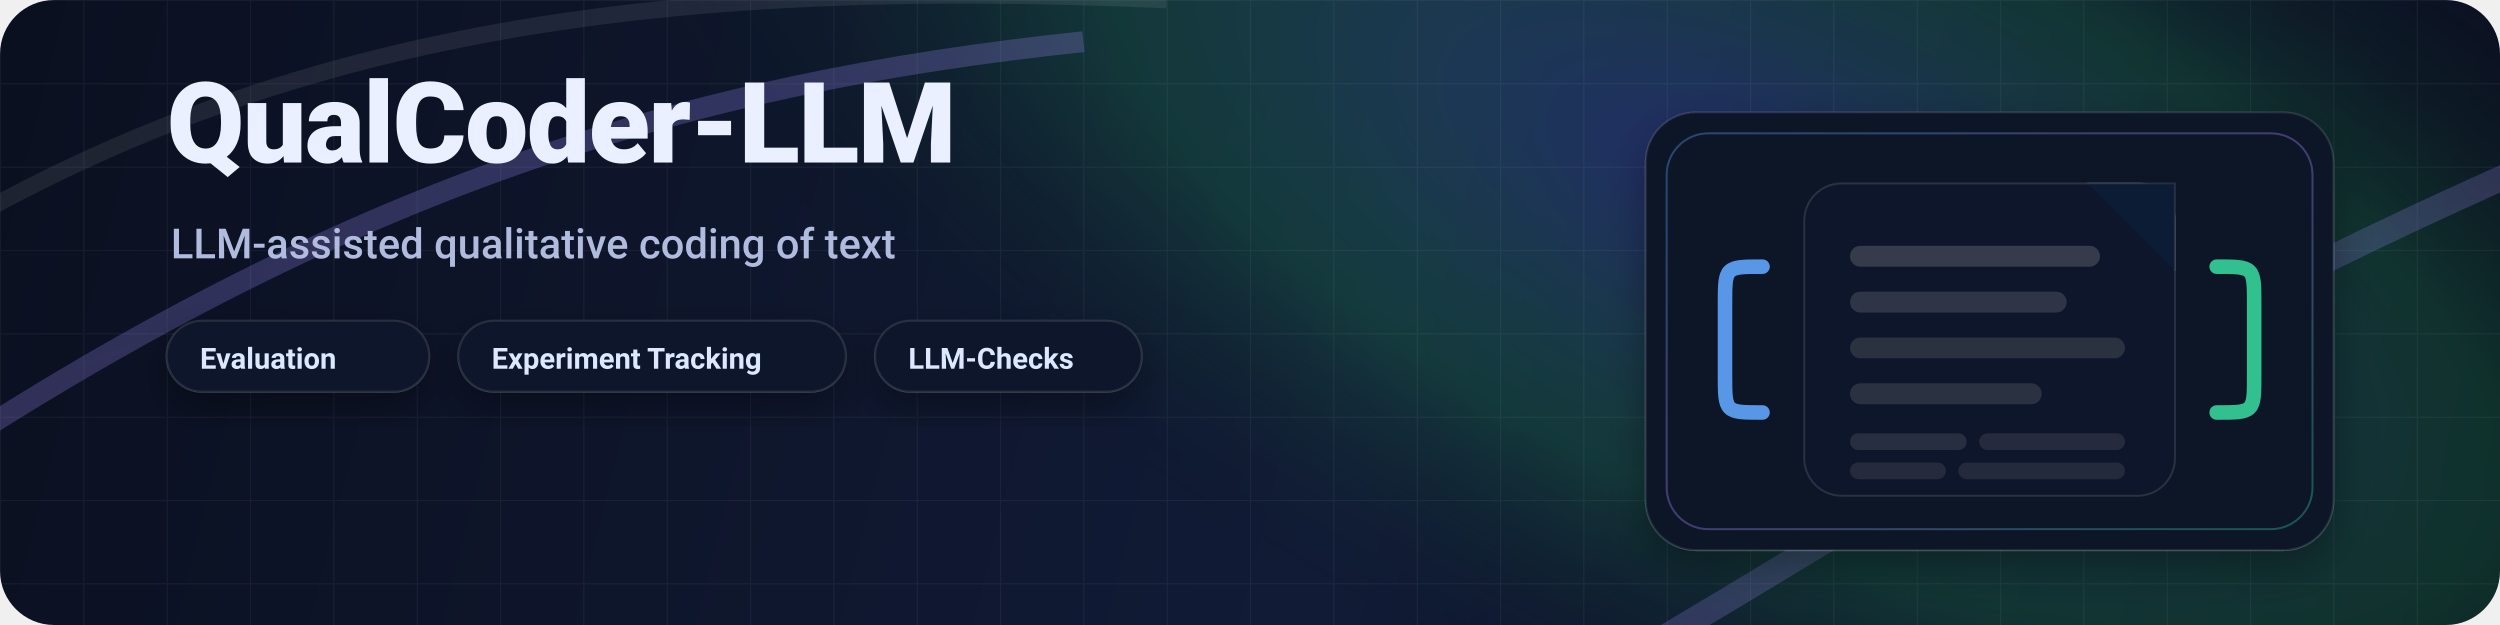
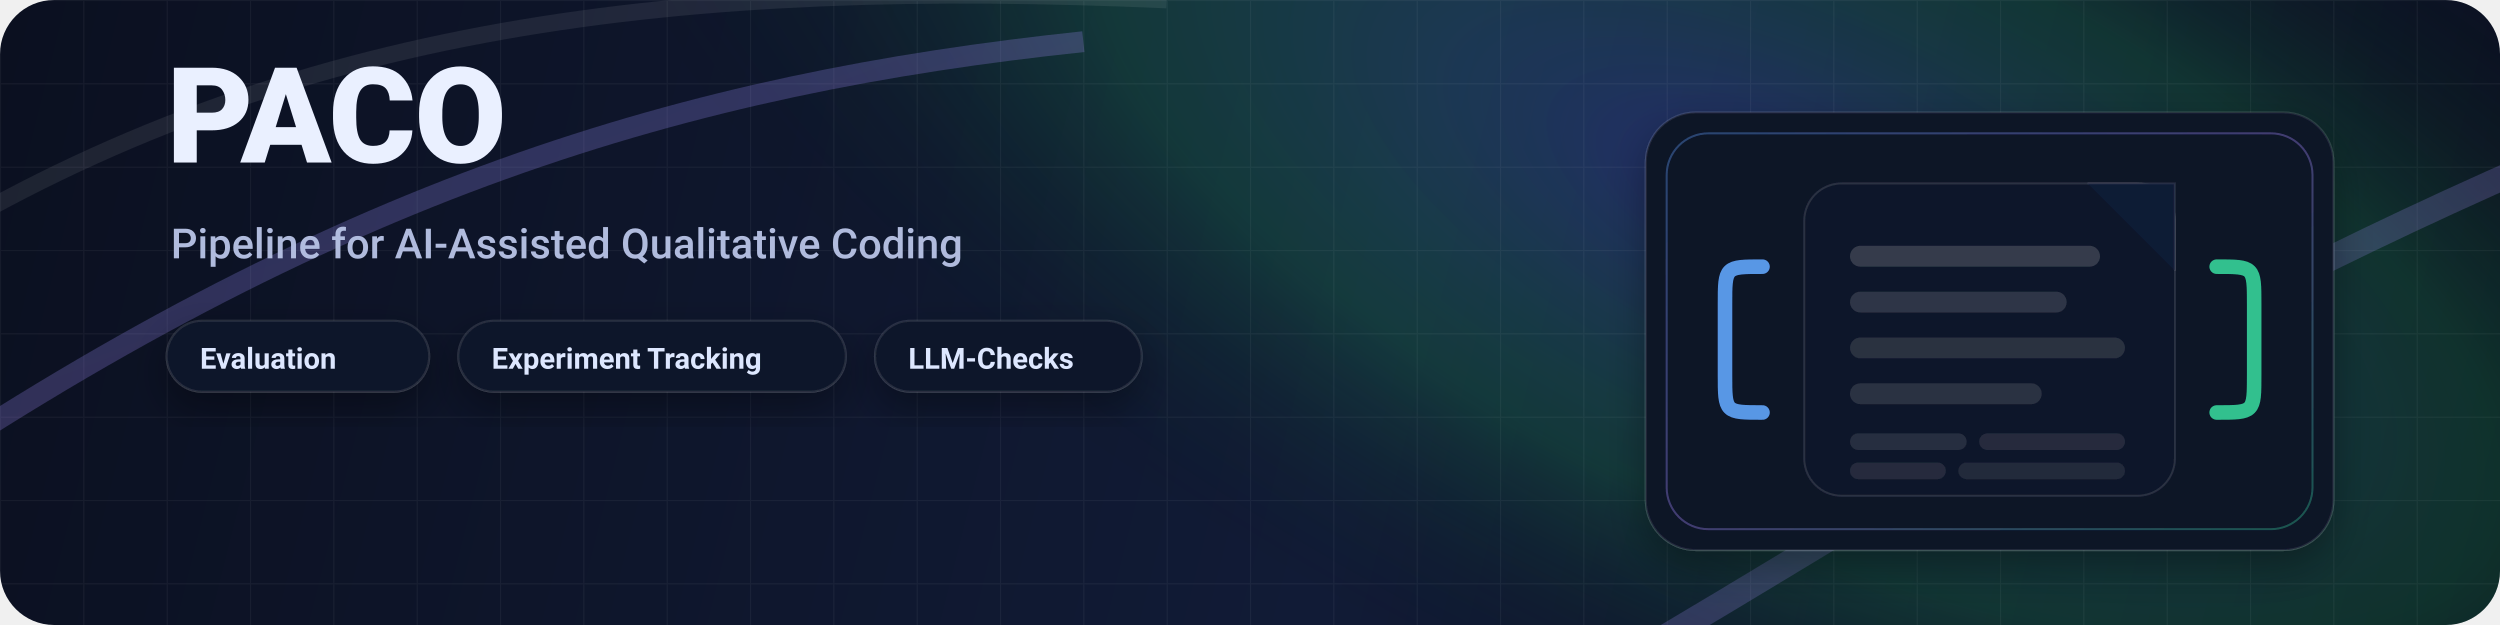
- <svg xmlns="http://www.w3.org/2000/svg" width="1200" height="300" viewBox="0 0 1200 300" fill="none" role="img" aria-label="QualCoder-LLM banner">
+ <svg xmlns="http://www.w3.org/2000/svg" width="1200" height="300" viewBox="0 0 1200 300" fill="none" role="img" aria-label="PACO banner">
  <defs>
    <linearGradient id="bg" x1="0" y1="0" x2="1200" y2="300" gradientUnits="userSpaceOnUse">
      <stop offset="0" stop-color="#0B1020" />
      <stop offset="0.55" stop-color="#111B36" />
      <stop offset="1" stop-color="#0B1020" />
    </linearGradient>
    <radialGradient id="glow" cx="0" cy="0" r="1" gradientUnits="userSpaceOnUse" gradientTransform="translate(864 105) rotate(25) scale(660 270)">
      <stop offset="0" stop-color="#4F46E5" stop-opacity="0.35" />
      <stop offset="0.55" stop-color="#22C55E" stop-opacity="0.18" />
      <stop offset="1" stop-color="#000000" stop-opacity="0" />
    </radialGradient>
    <linearGradient id="accent" x1="0" y1="0" x2="1" y2="1">
      <stop offset="0" stop-color="#60A5FA" />
      <stop offset="0.5" stop-color="#A78BFA" />
      <stop offset="1" stop-color="#34D399" />
    </linearGradient>
    <filter id="shadow" x="-50%" y="-50%" width="200%" height="200%" color-interpolation-filters="sRGB">
      <feDropShadow dx="0" dy="8" stdDeviation="10" flood-color="#000000" flood-opacity="0.35" />
    </filter>
    <pattern id="grid" width="40" height="40" patternUnits="userSpaceOnUse">
      <path d="M40 0H0V40" fill="none" stroke="#FFFFFF" stroke-opacity="0.06" stroke-width="1" />
    </pattern>
    <clipPath id="round">
      <rect x="0" y="0" width="1200" height="300" rx="26" ry="26" />
    </clipPath>
  </defs>
  <g clip-path="url(#round)">
    <rect width="1200" height="300" fill="url(#bg)" />
    <rect width="1200" height="300" fill="url(#glow)" />
    <rect width="1200" height="300" fill="url(#grid)" opacity="0.8" />
    <path d="M-60 240C160 90 330 40 520 20" stroke="url(#accent)" stroke-opacity="0.25" stroke-width="10" fill="none" />
    <path d="M740 340C900 250 1020 160 1260 60" stroke="url(#accent)" stroke-opacity="0.22" stroke-width="12" fill="none" />
    <path d="M-40 120C140 10 330 -10 560 0" stroke="#FFFFFF" stroke-opacity="0.08" stroke-width="8" fill="none" />
    <g transform="translate(80 78)">
-       <text x="0" y="0" fill="#EAF0FF" font-family="ui-sans-serif, system-ui, -apple-system, Segoe UI, Roboto, Helvetica, Arial, 'Apple Color Emoji','Segoe UI Emoji'" font-size="54" font-weight="800" letter-spacing="-0.7">
-         QualCoder-LLM
+       <text x="0" y="0" fill="#EAF0FF" font-family="ui-sans-serif, system-ui, -apple-system, Segoe UI, Roboto, Helvetica, Arial, 'Apple Color Emoji','Segoe UI Emoji'" font-size="64" font-weight="800" letter-spacing="-0.7">
+         PACO
      </text>
      <text x="2" y="46" fill="#B8C3E6" font-family="ui-sans-serif, system-ui, -apple-system, Segoe UI, Roboto, Helvetica, Arial" font-size="20" font-weight="500" opacity="0.95">
-         LLM-assisted qualitative coding of text
+         Pipeline for AI-Assisted Qualitative Coding
      </text>
      <g transform="translate(0 76)">
        <g filter="url(#shadow)">
          <rect x="0" y="0" width="126" height="34" rx="17" fill="#0F172A" stroke="#FFFFFF" stroke-opacity="0.10" />
          <text x="16" y="23" fill="#DDE7FF" font-family="ui-sans-serif, system-ui, -apple-system, Segoe UI, Roboto, Helvetica, Arial" font-size="14" font-weight="600">Evaluation</text>
        </g>
        <g transform="translate(140 0)" filter="url(#shadow)">
          <rect x="0" y="0" width="186" height="34" rx="17" fill="#0F172A" stroke="#FFFFFF" stroke-opacity="0.10" />
          <text x="16" y="23" fill="#DDE7FF" font-family="ui-sans-serif, system-ui, -apple-system, Segoe UI, Roboto, Helvetica, Arial" font-size="14" font-weight="600">Experiment Tracking</text>
        </g>
        <g transform="translate(340 0)" filter="url(#shadow)">
          <rect x="0" y="0" width="128" height="34" rx="17" fill="#0F172A" stroke="#FFFFFF" stroke-opacity="0.10" />
          <text x="16" y="23" fill="#DDE7FF" font-family="ui-sans-serif, system-ui, -apple-system, Segoe UI, Roboto, Helvetica, Arial" font-size="14" font-weight="600">LLM-Checks</text>
        </g>
      </g>
    </g>
    <g transform="translate(790 54)" filter="url(#shadow)">
      <rect x="0" y="0" width="330" height="210" rx="24" fill="#0B1226" stroke="#FFFFFF" stroke-opacity="0.10" />
      <rect x="10" y="10" width="310" height="190" rx="20" fill="none" stroke="url(#accent)" stroke-opacity="0.35" />
      <g transform="translate(76 34)">
        <rect x="0" y="0" width="178" height="150" rx="18" fill="#0F172A" stroke="#FFFFFF" stroke-opacity="0.12" />
        <path d="M136 0H178V42" fill="#111B36" />
        <path d="M136 0H178V42" fill="none" stroke="#FFFFFF" stroke-opacity="0.10" />
        <rect x="22" y="30" width="120" height="10" rx="5" fill="#FFFFFF" opacity="0.16" />
        <rect x="22" y="52" width="104" height="10" rx="5" fill="#FFFFFF" opacity="0.13" />
        <rect x="22" y="74" width="132" height="10" rx="5" fill="#FFFFFF" opacity="0.11" />
        <rect x="22" y="96" width="92" height="10" rx="5" fill="#FFFFFF" opacity="0.12" />
        <rect x="22" y="120" width="56" height="8" rx="4" fill="#FFFFFF" opacity="0.10" />
        <rect x="84" y="120" width="70" height="8" rx="4" fill="#FFFFFF" opacity="0.09" />
        <rect x="22" y="134" width="46" height="8" rx="4" fill="#FFFFFF" opacity="0.09" />
        <rect x="74" y="134" width="80" height="8" rx="4" fill="#FFFFFF" opacity="0.08" />
        <path d="M-20 40C-38 40-38 40-38 58V92C-38 110-38 110-20 110" stroke="#60A5FA" stroke-width="7" stroke-linecap="round" opacity="0.9" />
        <path d="M198 40C216 40 216 40 216 58V92C216 110 216 110 198 110" stroke="#34D399" stroke-width="7" stroke-linecap="round" opacity="0.9" />
      </g>
    </g>
  </g>
</svg>
